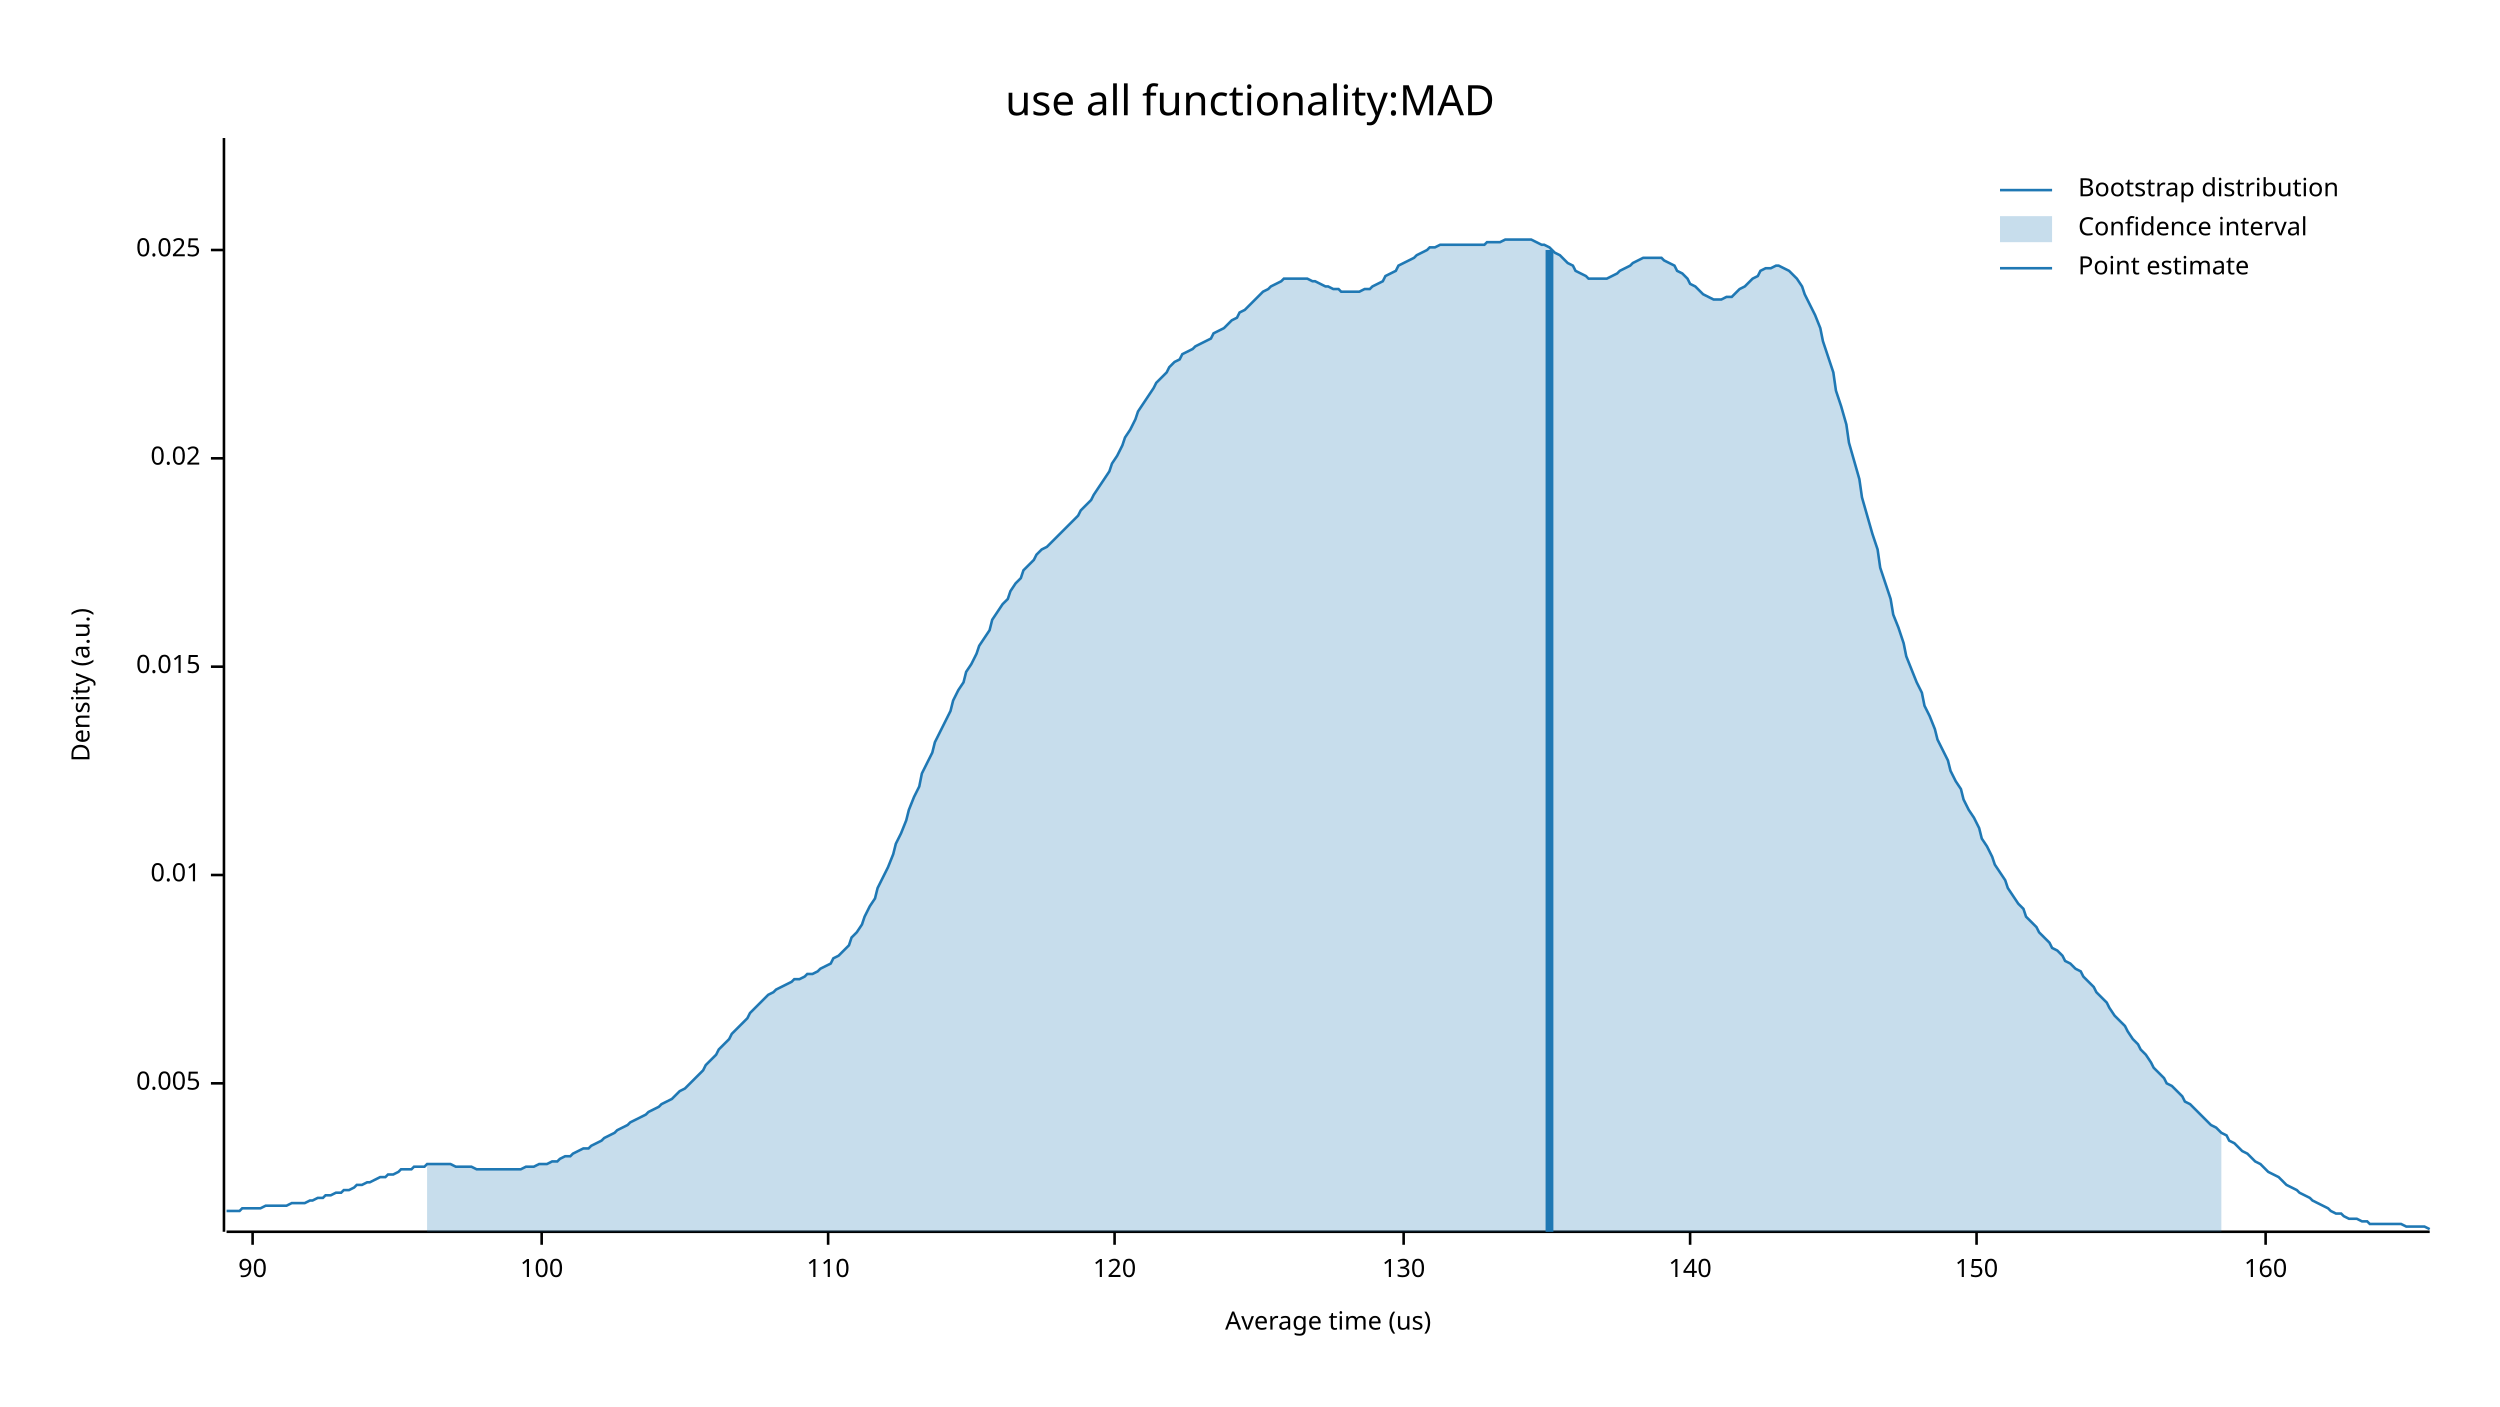
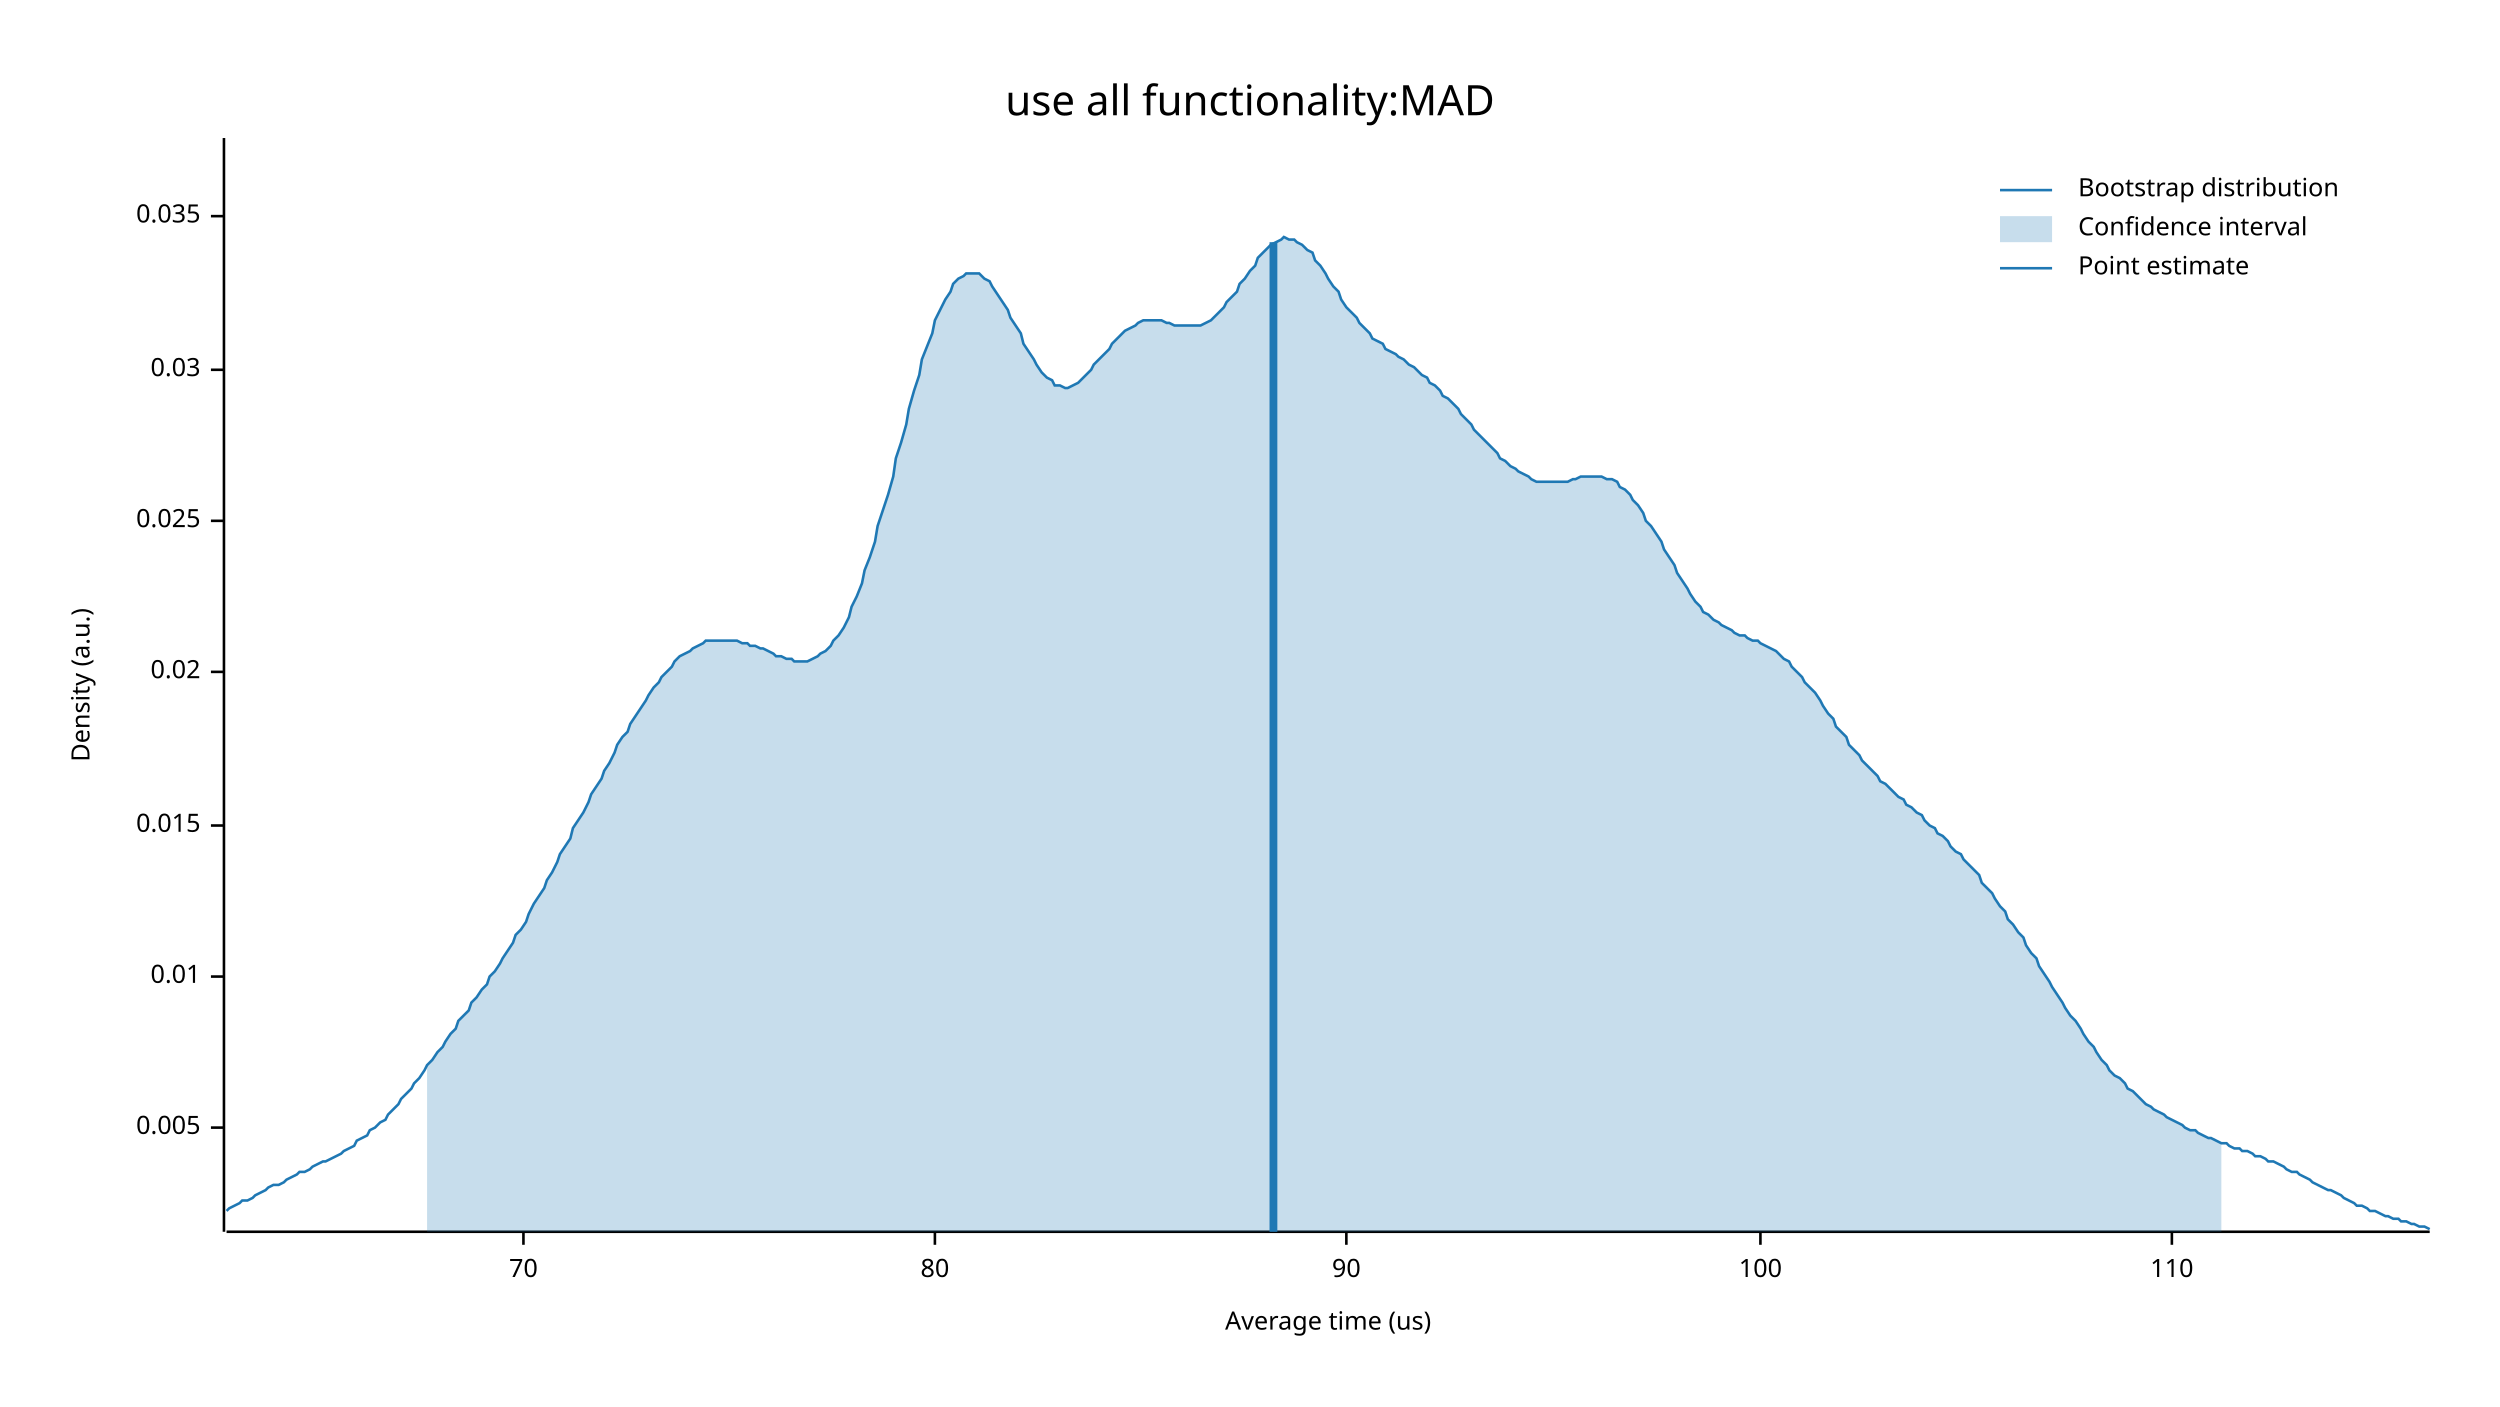
<svg xmlns="http://www.w3.org/2000/svg" width="960" height="540">
  <text x="480" y="32" dy="0.76em" text-anchor="middle" font-family="sans-serif" font-size="16.129" opacity="1" fill="#000000">
use all functionality:MAD
</text>
  <text x="27" y="263" dy="0.76em" text-anchor="middle" font-family="sans-serif" font-size="9.677" opacity="1" fill="#000000" transform="rotate(270, 27, 263)">
Density (a.u.)
</text>
  <text x="510" y="513" dy="-0.5ex" text-anchor="middle" font-family="sans-serif" font-size="9.677" opacity="1" fill="#000000">
Average time (us)
</text>
  <polyline fill="none" opacity="1" stroke="#000000" stroke-width="1" points="86,53 86,473 " />
-   <text x="77" y="416" dy="0.5ex" text-anchor="end" font-family="sans-serif" font-size="9.677" opacity="1" fill="#000000">
+   <text x="77" y="433" dy="0.5ex" text-anchor="end" font-family="sans-serif" font-size="9.677" opacity="1" fill="#000000">
0.005
</text>
-   <polyline fill="none" opacity="1" stroke="#000000" stroke-width="1" points="81,416 86,416 " />
-   <text x="77" y="336" dy="0.5ex" text-anchor="end" font-family="sans-serif" font-size="9.677" opacity="1" fill="#000000">
+   <polyline fill="none" opacity="1" stroke="#000000" stroke-width="1" points="81,433 86,433 " />
+   <text x="77" y="375" dy="0.5ex" text-anchor="end" font-family="sans-serif" font-size="9.677" opacity="1" fill="#000000">
0.01
</text>
-   <polyline fill="none" opacity="1" stroke="#000000" stroke-width="1" points="81,336 86,336 " />
-   <text x="77" y="256" dy="0.5ex" text-anchor="end" font-family="sans-serif" font-size="9.677" opacity="1" fill="#000000">
+   <polyline fill="none" opacity="1" stroke="#000000" stroke-width="1" points="81,375 86,375 " />
+   <text x="77" y="317" dy="0.5ex" text-anchor="end" font-family="sans-serif" font-size="9.677" opacity="1" fill="#000000">
0.015
</text>
-   <polyline fill="none" opacity="1" stroke="#000000" stroke-width="1" points="81,256 86,256 " />
-   <text x="77" y="176" dy="0.5ex" text-anchor="end" font-family="sans-serif" font-size="9.677" opacity="1" fill="#000000">
+   <polyline fill="none" opacity="1" stroke="#000000" stroke-width="1" points="81,317 86,317 " />
+   <text x="77" y="258" dy="0.5ex" text-anchor="end" font-family="sans-serif" font-size="9.677" opacity="1" fill="#000000">
0.02
</text>
-   <polyline fill="none" opacity="1" stroke="#000000" stroke-width="1" points="81,176 86,176 " />
-   <text x="77" y="96" dy="0.5ex" text-anchor="end" font-family="sans-serif" font-size="9.677" opacity="1" fill="#000000">
+   <polyline fill="none" opacity="1" stroke="#000000" stroke-width="1" points="81,258 86,258 " />
+   <text x="77" y="200" dy="0.5ex" text-anchor="end" font-family="sans-serif" font-size="9.677" opacity="1" fill="#000000">
0.025
</text>
-   <polyline fill="none" opacity="1" stroke="#000000" stroke-width="1" points="81,96 86,96 " />
+   <polyline fill="none" opacity="1" stroke="#000000" stroke-width="1" points="81,200 86,200 " />
+   <text x="77" y="142" dy="0.5ex" text-anchor="end" font-family="sans-serif" font-size="9.677" opacity="1" fill="#000000">
+ 0.03
+ </text>
+   <polyline fill="none" opacity="1" stroke="#000000" stroke-width="1" points="81,142 86,142 " />
+   <text x="77" y="83" dy="0.5ex" text-anchor="end" font-family="sans-serif" font-size="9.677" opacity="1" fill="#000000">
+ 0.035
+ </text>
+   <polyline fill="none" opacity="1" stroke="#000000" stroke-width="1" points="81,83 86,83 " />
  <polyline fill="none" opacity="1" stroke="#000000" stroke-width="1" points="87,473 933,473 " />
-   <text x="97" y="483" dy="0.76em" text-anchor="middle" font-family="sans-serif" font-size="9.677" opacity="1" fill="#000000">
+   <text x="201" y="483" dy="0.76em" text-anchor="middle" font-family="sans-serif" font-size="9.677" opacity="1" fill="#000000">
+ 70
+ </text>
+   <polyline fill="none" opacity="1" stroke="#000000" stroke-width="1" points="201,473 201,478 " />
+   <text x="359" y="483" dy="0.76em" text-anchor="middle" font-family="sans-serif" font-size="9.677" opacity="1" fill="#000000">
+ 80
+ </text>
+   <polyline fill="none" opacity="1" stroke="#000000" stroke-width="1" points="359,473 359,478 " />
+   <text x="517" y="483" dy="0.76em" text-anchor="middle" font-family="sans-serif" font-size="9.677" opacity="1" fill="#000000">
90
</text>
-   <polyline fill="none" opacity="1" stroke="#000000" stroke-width="1" points="97,473 97,478 " />
-   <text x="208" y="483" dy="0.76em" text-anchor="middle" font-family="sans-serif" font-size="9.677" opacity="1" fill="#000000">
+   <polyline fill="none" opacity="1" stroke="#000000" stroke-width="1" points="517,473 517,478 " />
+   <text x="676" y="483" dy="0.76em" text-anchor="middle" font-family="sans-serif" font-size="9.677" opacity="1" fill="#000000">
100
</text>
-   <polyline fill="none" opacity="1" stroke="#000000" stroke-width="1" points="208,473 208,478 " />
-   <text x="318" y="483" dy="0.76em" text-anchor="middle" font-family="sans-serif" font-size="9.677" opacity="1" fill="#000000">
+   <polyline fill="none" opacity="1" stroke="#000000" stroke-width="1" points="676,473 676,478 " />
+   <text x="834" y="483" dy="0.76em" text-anchor="middle" font-family="sans-serif" font-size="9.677" opacity="1" fill="#000000">
110
</text>
-   <polyline fill="none" opacity="1" stroke="#000000" stroke-width="1" points="318,473 318,478 " />
-   <text x="428" y="483" dy="0.76em" text-anchor="middle" font-family="sans-serif" font-size="9.677" opacity="1" fill="#000000">
- 120
- </text>
-   <polyline fill="none" opacity="1" stroke="#000000" stroke-width="1" points="428,473 428,478 " />
-   <text x="539" y="483" dy="0.76em" text-anchor="middle" font-family="sans-serif" font-size="9.677" opacity="1" fill="#000000">
- 130
- </text>
-   <polyline fill="none" opacity="1" stroke="#000000" stroke-width="1" points="539,473 539,478 " />
-   <text x="649" y="483" dy="0.76em" text-anchor="middle" font-family="sans-serif" font-size="9.677" opacity="1" fill="#000000">
- 140
- </text>
-   <polyline fill="none" opacity="1" stroke="#000000" stroke-width="1" points="649,473 649,478 " />
-   <text x="759" y="483" dy="0.76em" text-anchor="middle" font-family="sans-serif" font-size="9.677" opacity="1" fill="#000000">
- 150
- </text>
-   <polyline fill="none" opacity="1" stroke="#000000" stroke-width="1" points="759,473 759,478 " />
-   <text x="870" y="483" dy="0.76em" text-anchor="middle" font-family="sans-serif" font-size="9.677" opacity="1" fill="#000000">
- 160
- </text>
-   <polyline fill="none" opacity="1" stroke="#000000" stroke-width="1" points="870,473 870,478 " />
-   <polyline fill="none" opacity="1" stroke="#1F78B4" stroke-width="1" points="87,465 88,465 90,465 92,465 93,464 95,464 97,464 98,464 100,464 102,463 103,463 105,463 107,463 109,463 110,463 112,462 114,462 115,462 117,462 119,461 120,461 122,460 124,460 125,459 127,459 129,458 131,458 132,457 134,457 136,456 137,455 139,455 141,454 142,454 144,453 146,452 148,452 149,451 151,451 153,450 154,449 156,449 158,449 159,448 161,448 163,448 164,447 166,447 168,447 170,447 171,447 173,447 175,448 176,448 178,448 180,448 181,448 183,449 185,449 187,449 188,449 190,449 192,449 193,449 195,449 197,449 198,449 200,449 202,448 203,448 205,448 207,447 209,447 210,447 212,446 214,446 215,445 217,444 219,444 220,443 222,442 224,441 226,441 227,440 229,439 231,438 232,437 234,436 236,435 237,434 239,433 241,432 242,431 244,430 246,429 248,428 249,427 251,426 253,425 254,424 256,423 258,422 259,421 261,419 263,418 265,416 266,415 268,413 270,411 271,409 273,407 275,405 276,403 278,401 280,399 281,397 283,395 285,393 287,391 288,389 290,387 292,385 293,384 295,382 297,381 298,380 300,379 302,378 304,377 305,376 307,376 309,375 310,374 312,374 314,373 315,372 317,371 319,370 320,368 322,367 324,365 326,363 327,360 329,358 331,355 332,352 334,348 336,345 337,341 339,337 341,333 343,328 344,324 346,320 348,315 349,311 351,306 353,302 354,297 356,293 358,289 359,285 361,281 363,277 365,273 366,269 368,265 370,262 371,258 373,255 375,251 376,248 378,245 380,242 381,238 383,235 385,232 387,230 388,227 390,224 392,222 393,219 395,217 397,215 398,213 400,211 402,210 404,208 405,207 407,205 409,203 410,202 412,200 414,198 415,196 417,194 419,192 420,190 422,187 424,184 426,181 427,178 429,175 431,171 432,168 434,165 436,161 437,158 439,155 441,152 443,149 444,147 446,145 448,143 449,141 451,139 453,138 454,136 456,135 458,134 459,133 461,132 463,131 465,130 466,128 468,127 470,126 471,125 473,123 475,122 476,120 478,119 480,117 482,115 483,114 485,112 487,111 488,110 490,109 492,108 493,107 495,107 497,107 498,107 500,107 502,107 504,108 505,108 507,109 509,110 510,110 512,111 514,111 515,112 517,112 519,112 521,112 522,112 524,111 526,111 527,110 529,109 531,108 532,106 534,105 536,104 537,102 539,101 541,100 543,99 544,98 546,97 548,96 549,95 551,95 553,94 554,94 556,94 558,94 560,94 561,94 563,94 565,94 566,94 568,94 570,94 571,93 573,93 575,93 576,93 578,92 580,92 582,92 583,92 585,92 587,92 588,92 590,93 592,94 593,94 595,95 597,97 599,98 600,99 602,101 604,102 605,104 607,105 609,106 610,107 612,107 614,107 615,107 617,107 619,106 621,105 622,104 624,103 626,102 627,101 629,100 631,99 632,99 634,99 636,99 638,99 639,100 641,101 643,102 644,104 646,105 648,107 649,109 651,110 653,112 654,113 656,114 658,115 660,115 661,115 663,114 665,114 666,113 668,111 670,110 671,109 673,107 675,106 676,104 678,103 680,103 682,102 683,102 685,103 687,104 688,105 690,107 692,110 693,113 695,117 697,121 699,126 700,131 702,137 704,143 705,150 707,156 709,163 710,170 712,177 714,184 715,191 717,198 719,205 721,211 722,218 724,224 726,230 727,236 729,241 731,247 732,252 734,257 736,262 738,266 739,271 741,275 743,280 744,284 746,288 748,292 749,296 751,300 753,303 754,307 756,311 758,314 760,318 761,322 763,325 765,329 766,332 768,335 770,338 771,341 773,344 775,347 777,349 778,352 780,354 782,356 783,358 785,360 787,362 788,364 790,365 792,367 793,369 795,370 797,372 799,373 800,375 802,377 804,379 805,381 807,383 809,385 810,387 812,390 814,392 816,394 817,396 819,399 821,401 822,403 824,405 826,408 827,410 829,412 831,414 832,416 834,417 836,419 838,421 839,423 841,424 843,426 844,427 846,429 848,431 849,432 851,433 853,435 855,436 856,438 858,439 860,441 861,442 863,443 865,445 866,446 868,447 870,449 871,450 873,451 875,452 877,454 878,455 880,456 882,457 883,458 885,459 887,460 888,461 890,462 892,463 894,464 895,465 897,466 899,466 900,467 902,468 904,468 905,468 907,469 909,469 910,470 912,470 914,470 916,470 917,470 919,470 921,470 922,470 924,471 926,471 927,471 929,471 931,471 933,472 " />
-   <polygon opacity="0.25" fill="#1F78B4" points="164,447 166,447 168,447 170,447 171,447 173,447 175,448 176,448 178,448 180,448 181,448 183,449 185,449 187,449 188,449 190,449 192,449 193,449 195,449 197,449 198,449 200,449 202,448 203,448 205,448 207,447 209,447 210,447 212,446 214,446 215,445 217,444 219,444 220,443 222,442 224,441 226,441 227,440 229,439 231,438 232,437 234,436 236,435 237,434 239,433 241,432 242,431 244,430 246,429 248,428 249,427 251,426 253,425 254,424 256,423 258,422 259,421 261,419 263,418 265,416 266,415 268,413 270,411 271,409 273,407 275,405 276,403 278,401 280,399 281,397 283,395 285,393 287,391 288,389 290,387 292,385 293,384 295,382 297,381 298,380 300,379 302,378 304,377 305,376 307,376 309,375 310,374 312,374 314,373 315,372 317,371 319,370 320,368 322,367 324,365 326,363 327,360 329,358 331,355 332,352 334,348 336,345 337,341 339,337 341,333 343,328 344,324 346,320 348,315 349,311 351,306 353,302 354,297 356,293 358,289 359,285 361,281 363,277 365,273 366,269 368,265 370,262 371,258 373,255 375,251 376,248 378,245 380,242 381,238 383,235 385,232 387,230 388,227 390,224 392,222 393,219 395,217 397,215 398,213 400,211 402,210 404,208 405,207 407,205 409,203 410,202 412,200 414,198 415,196 417,194 419,192 420,190 422,187 424,184 426,181 427,178 429,175 431,171 432,168 434,165 436,161 437,158 439,155 441,152 443,149 444,147 446,145 448,143 449,141 451,139 453,138 454,136 456,135 458,134 459,133 461,132 463,131 465,130 466,128 468,127 470,126 471,125 473,123 475,122 476,120 478,119 480,117 482,115 483,114 485,112 487,111 488,110 490,109 492,108 493,107 495,107 497,107 498,107 500,107 502,107 504,108 505,108 507,109 509,110 510,110 512,111 514,111 515,112 517,112 519,112 521,112 522,112 524,111 526,111 527,110 529,109 531,108 532,106 534,105 536,104 537,102 539,101 541,100 543,99 544,98 546,97 548,96 549,95 551,95 553,94 554,94 556,94 558,94 560,94 561,94 563,94 565,94 566,94 568,94 570,94 571,93 573,93 575,93 576,93 578,92 580,92 582,92 583,92 585,92 587,92 588,92 590,93 592,94 593,94 595,95 597,97 599,98 600,99 602,101 604,102 605,104 607,105 609,106 610,107 612,107 614,107 615,107 617,107 619,106 621,105 622,104 624,103 626,102 627,101 629,100 631,99 632,99 634,99 636,99 638,99 639,100 641,101 643,102 644,104 646,105 648,107 649,109 651,110 653,112 654,113 656,114 658,115 660,115 661,115 663,114 665,114 666,113 668,111 670,110 671,109 673,107 675,106 676,104 678,103 680,103 682,102 683,102 685,103 687,104 688,105 690,107 692,110 693,113 695,117 697,121 699,126 700,131 702,137 704,143 705,150 707,156 709,163 710,170 712,177 714,184 715,191 717,198 719,205 721,211 722,218 724,224 726,230 727,236 729,241 731,247 732,252 734,257 736,262 738,266 739,271 741,275 743,280 744,284 746,288 748,292 749,296 751,300 753,303 754,307 756,311 758,314 760,318 761,322 763,325 765,329 766,332 768,335 770,338 771,341 773,344 775,347 777,349 778,352 780,354 782,356 783,358 785,360 787,362 788,364 790,365 792,367 793,369 795,370 797,372 799,373 800,375 802,377 804,379 805,381 807,383 809,385 810,387 812,390 814,392 816,394 817,396 819,399 821,401 822,403 824,405 826,408 827,410 829,412 831,414 832,416 834,417 836,419 838,421 839,423 841,424 843,426 844,427 846,429 848,431 849,432 851,433 853,435 853,473 164,473 " />
-   <polyline fill="none" opacity="1" stroke="#1F78B4" stroke-width="3" points="595,473 595,96 " />
+   <polyline fill="none" opacity="1" stroke="#000000" stroke-width="1" points="834,473 834,478 " />
+   <polyline fill="none" opacity="1" stroke="#1F78B4" stroke-width="1" points="87,465 88,464 90,463 92,462 93,461 95,461 97,460 98,459 100,458 102,457 103,456 105,455 107,455 109,454 110,453 112,452 114,451 115,450 117,450 119,449 120,448 122,447 124,446 125,446 127,445 129,444 131,443 132,442 134,441 136,440 137,438 139,437 141,436 142,434 144,433 146,431 148,430 149,428 151,426 153,424 154,422 156,420 158,418 159,416 161,414 163,411 164,409 166,407 168,404 170,402 171,400 173,397 175,395 176,392 178,390 180,388 181,385 183,383 185,380 187,378 188,375 190,373 192,370 193,368 195,365 197,362 198,359 200,357 202,354 203,351 205,347 207,344 209,341 210,338 212,335 214,331 215,328 217,325 219,322 220,318 222,315 224,312 226,308 227,305 229,302 231,299 232,296 234,293 236,289 237,286 239,283 241,281 242,278 244,275 246,272 248,269 249,267 251,264 253,262 254,260 256,258 258,256 259,254 261,252 263,251 265,250 266,249 268,248 270,247 271,246 273,246 275,246 276,246 278,246 280,246 281,246 283,246 285,247 287,247 288,248 290,248 292,249 293,249 295,250 297,251 298,252 300,252 302,253 304,253 305,254 307,254 309,254 310,254 312,253 314,252 315,251 317,250 319,248 320,246 322,244 324,241 326,237 327,233 329,229 331,224 332,219 334,214 336,208 337,202 339,196 341,190 343,183 344,176 346,170 348,163 349,157 351,150 353,144 354,138 356,133 358,128 359,123 361,119 363,115 365,112 366,109 368,107 370,106 371,105 373,105 375,105 376,105 378,107 380,108 381,110 383,113 385,116 387,119 388,122 390,125 392,128 393,132 395,135 397,138 398,140 400,143 402,145 404,146 405,148 407,148 409,149 410,149 412,148 414,147 415,146 417,144 419,142 420,140 422,138 424,136 426,134 427,132 429,130 431,128 432,127 434,126 436,125 437,124 439,123 441,123 443,123 444,123 446,123 448,124 449,124 451,125 453,125 454,125 456,125 458,125 459,125 461,125 463,124 465,123 466,122 468,120 470,118 471,116 473,114 475,112 476,109 478,107 480,104 482,102 483,99 485,97 487,95 488,94 490,93 492,92 493,91 495,92 497,92 498,93 500,94 502,96 504,97 505,100 507,102 509,105 510,107 512,110 514,112 515,115 517,118 519,120 521,122 522,124 524,126 526,128 527,130 529,131 531,132 532,134 534,135 536,136 537,137 539,138 541,140 543,141 544,142 546,144 548,145 549,147 551,148 553,150 554,152 556,153 558,155 560,157 561,159 563,161 565,163 566,165 568,167 570,169 571,170 573,172 575,174 576,176 578,177 580,179 582,180 583,181 585,182 587,183 588,184 590,185 592,185 593,185 595,185 597,185 599,185 600,185 602,185 604,184 605,184 607,183 609,183 610,183 612,183 614,183 615,183 617,184 619,184 621,185 622,187 624,188 626,190 627,192 629,194 631,197 632,200 634,202 636,205 638,208 639,211 641,214 643,217 644,220 646,223 648,226 649,228 651,231 653,233 654,235 656,236 658,238 660,239 661,240 663,241 665,242 666,243 668,244 670,244 671,245 673,246 675,246 676,247 678,248 680,249 682,250 683,251 685,253 687,254 688,256 690,258 692,260 693,262 695,264 697,266 699,269 700,271 702,274 704,276 705,279 707,281 709,283 710,286 712,288 714,290 715,292 717,294 719,296 721,298 722,300 724,301 726,303 727,304 729,306 731,307 732,309 734,310 736,312 738,313 739,315 741,317 743,318 744,320 746,321 748,323 749,325 751,327 753,328 754,330 756,332 758,334 760,336 761,339 763,341 765,343 766,345 768,348 770,350 771,353 773,355 775,358 777,360 778,363 780,366 782,368 783,371 785,374 787,377 788,379 790,382 792,385 793,387 795,390 797,392 799,395 800,397 802,400 804,402 805,404 807,407 809,409 810,411 812,413 814,414 816,416 817,418 819,419 821,421 822,422 824,424 826,425 827,426 829,427 831,428 832,429 834,430 836,431 838,432 839,433 841,434 843,434 844,435 846,436 848,437 849,437 851,438 853,439 855,439 856,440 858,441 860,441 861,442 863,442 865,443 866,444 868,444 870,445 871,446 873,446 875,447 877,448 878,449 880,450 882,450 883,451 885,452 887,453 888,454 890,455 892,456 894,457 895,457 897,458 899,459 900,460 902,461 904,462 905,463 907,463 909,464 910,465 912,465 914,466 916,467 917,467 919,468 921,468 922,469 924,469 926,470 927,470 929,471 931,471 933,472 " />
+   <polygon opacity="0.25" fill="#1F78B4" points="164,409 166,407 168,404 170,402 171,400 173,397 175,395 176,392 178,390 180,388 181,385 183,383 185,380 187,378 188,375 190,373 192,370 193,368 195,365 197,362 198,359 200,357 202,354 203,351 205,347 207,344 209,341 210,338 212,335 214,331 215,328 217,325 219,322 220,318 222,315 224,312 226,308 227,305 229,302 231,299 232,296 234,293 236,289 237,286 239,283 241,281 242,278 244,275 246,272 248,269 249,267 251,264 253,262 254,260 256,258 258,256 259,254 261,252 263,251 265,250 266,249 268,248 270,247 271,246 273,246 275,246 276,246 278,246 280,246 281,246 283,246 285,247 287,247 288,248 290,248 292,249 293,249 295,250 297,251 298,252 300,252 302,253 304,253 305,254 307,254 309,254 310,254 312,253 314,252 315,251 317,250 319,248 320,246 322,244 324,241 326,237 327,233 329,229 331,224 332,219 334,214 336,208 337,202 339,196 341,190 343,183 344,176 346,170 348,163 349,157 351,150 353,144 354,138 356,133 358,128 359,123 361,119 363,115 365,112 366,109 368,107 370,106 371,105 373,105 375,105 376,105 378,107 380,108 381,110 383,113 385,116 387,119 388,122 390,125 392,128 393,132 395,135 397,138 398,140 400,143 402,145 404,146 405,148 407,148 409,149 410,149 412,148 414,147 415,146 417,144 419,142 420,140 422,138 424,136 426,134 427,132 429,130 431,128 432,127 434,126 436,125 437,124 439,123 441,123 443,123 444,123 446,123 448,124 449,124 451,125 453,125 454,125 456,125 458,125 459,125 461,125 463,124 465,123 466,122 468,120 470,118 471,116 473,114 475,112 476,109 478,107 480,104 482,102 483,99 485,97 487,95 488,94 490,93 492,92 493,91 495,92 497,92 498,93 500,94 502,96 504,97 505,100 507,102 509,105 510,107 512,110 514,112 515,115 517,118 519,120 521,122 522,124 524,126 526,128 527,130 529,131 531,132 532,134 534,135 536,136 537,137 539,138 541,140 543,141 544,142 546,144 548,145 549,147 551,148 553,150 554,152 556,153 558,155 560,157 561,159 563,161 565,163 566,165 568,167 570,169 571,170 573,172 575,174 576,176 578,177 580,179 582,180 583,181 585,182 587,183 588,184 590,185 592,185 593,185 595,185 597,185 599,185 600,185 602,185 604,184 605,184 607,183 609,183 610,183 612,183 614,183 615,183 617,184 619,184 621,185 622,187 624,188 626,190 627,192 629,194 631,197 632,200 634,202 636,205 638,208 639,211 641,214 643,217 644,220 646,223 648,226 649,228 651,231 653,233 654,235 656,236 658,238 660,239 661,240 663,241 665,242 666,243 668,244 670,244 671,245 673,246 675,246 676,247 678,248 680,249 682,250 683,251 685,253 687,254 688,256 690,258 692,260 693,262 695,264 697,266 699,269 700,271 702,274 704,276 705,279 707,281 709,283 710,286 712,288 714,290 715,292 717,294 719,296 721,298 722,300 724,301 726,303 727,304 729,306 731,307 732,309 734,310 736,312 738,313 739,315 741,317 743,318 744,320 746,321 748,323 749,325 751,327 753,328 754,330 756,332 758,334 760,336 761,339 763,341 765,343 766,345 768,348 770,350 771,353 773,355 775,358 777,360 778,363 780,366 782,368 783,371 785,374 787,377 788,379 790,382 792,385 793,387 795,390 797,392 799,395 800,397 802,400 804,402 805,404 807,407 809,409 810,411 812,413 814,414 816,416 817,418 819,419 821,421 822,422 824,424 826,425 827,426 829,427 831,428 832,429 834,430 836,431 838,432 839,433 841,434 843,434 844,435 846,436 848,437 849,437 851,438 853,439 853,473 164,473 " />
+   <polyline fill="none" opacity="1" stroke="#1F78B4" stroke-width="3" points="489,473 489,93 " />
  <text x="798" y="68" dy="0.76em" text-anchor="start" font-family="sans-serif" font-size="9.677" opacity="1" fill="#000000">
Bootstrap distribution
</text>
  <text x="798" y="83" dy="0.76em" text-anchor="start" font-family="sans-serif" font-size="9.677" opacity="1" fill="#000000">
Confidence interval
</text>
  <text x="798" y="98" dy="0.76em" text-anchor="start" font-family="sans-serif" font-size="9.677" opacity="1" fill="#000000">
Point estimate
</text>
  <polyline fill="none" opacity="1" stroke="#1F78B4" stroke-width="1" points="768,73 788,73 " />
  <rect x="768" y="83" width="20" height="10" opacity="0.25" fill="#1F78B4" stroke="none" />
  <polyline fill="none" opacity="1" stroke="#1F78B4" stroke-width="1" points="768,103 788,103 " />
</svg>
